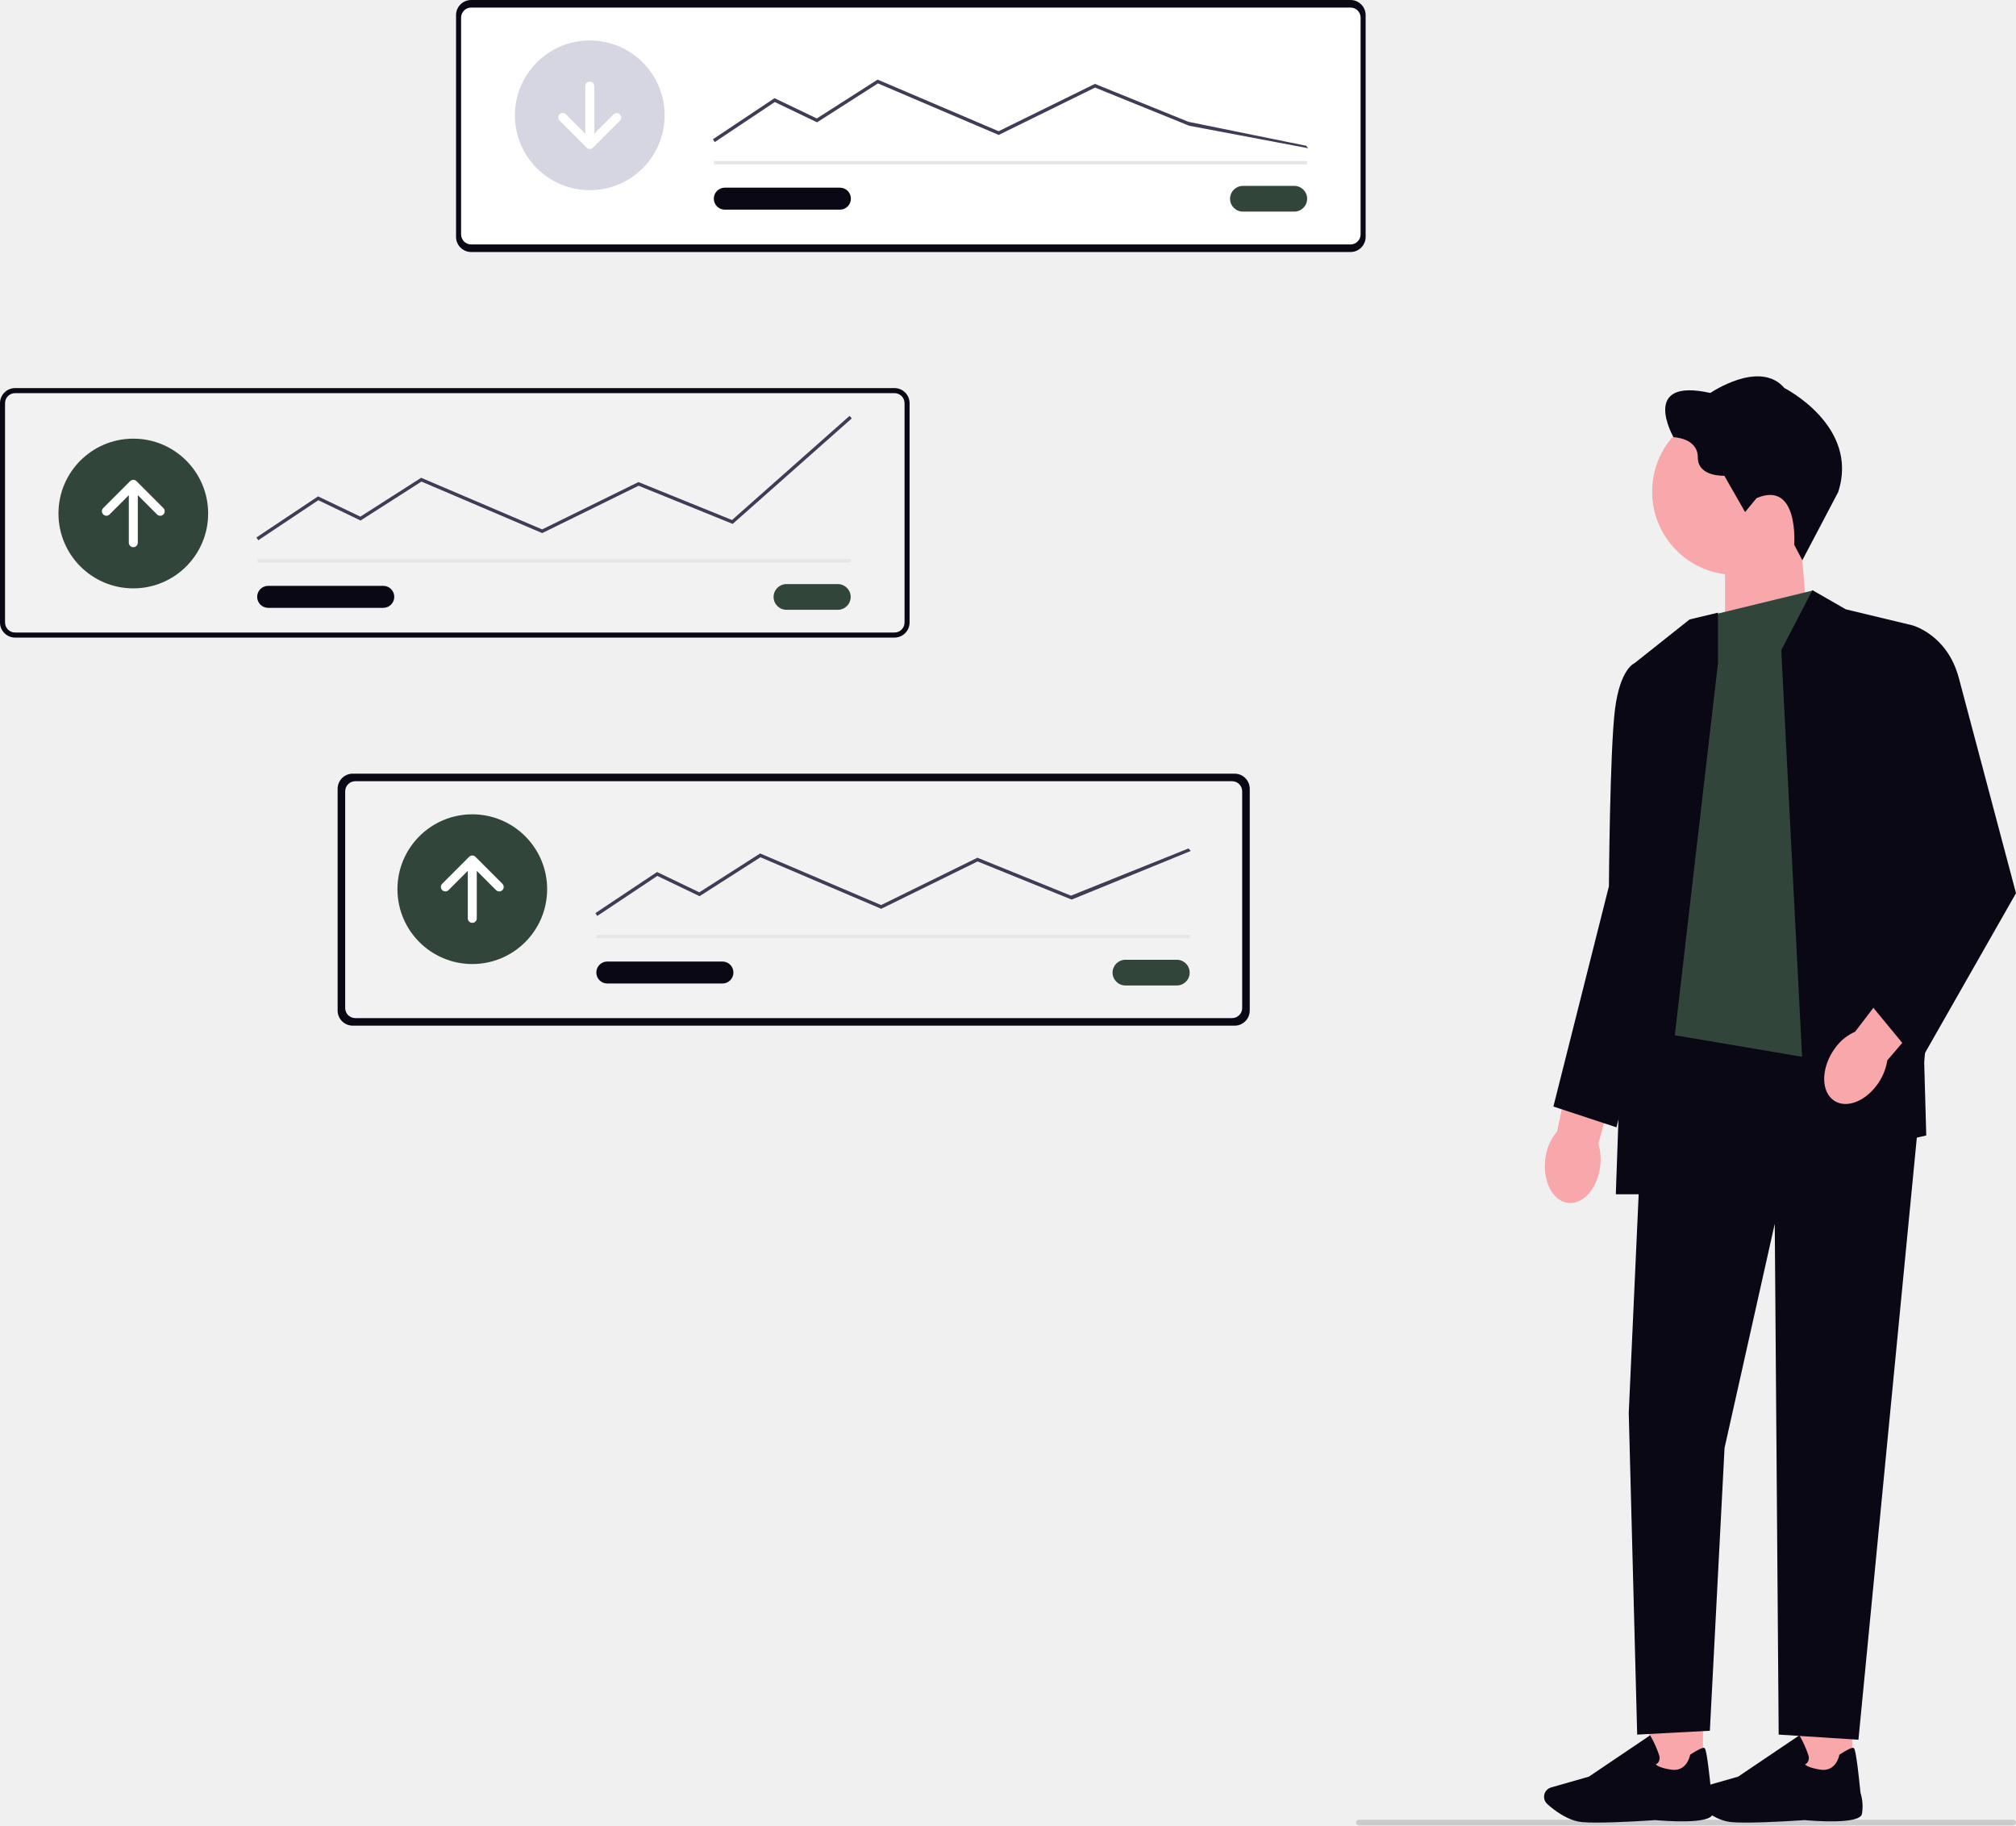
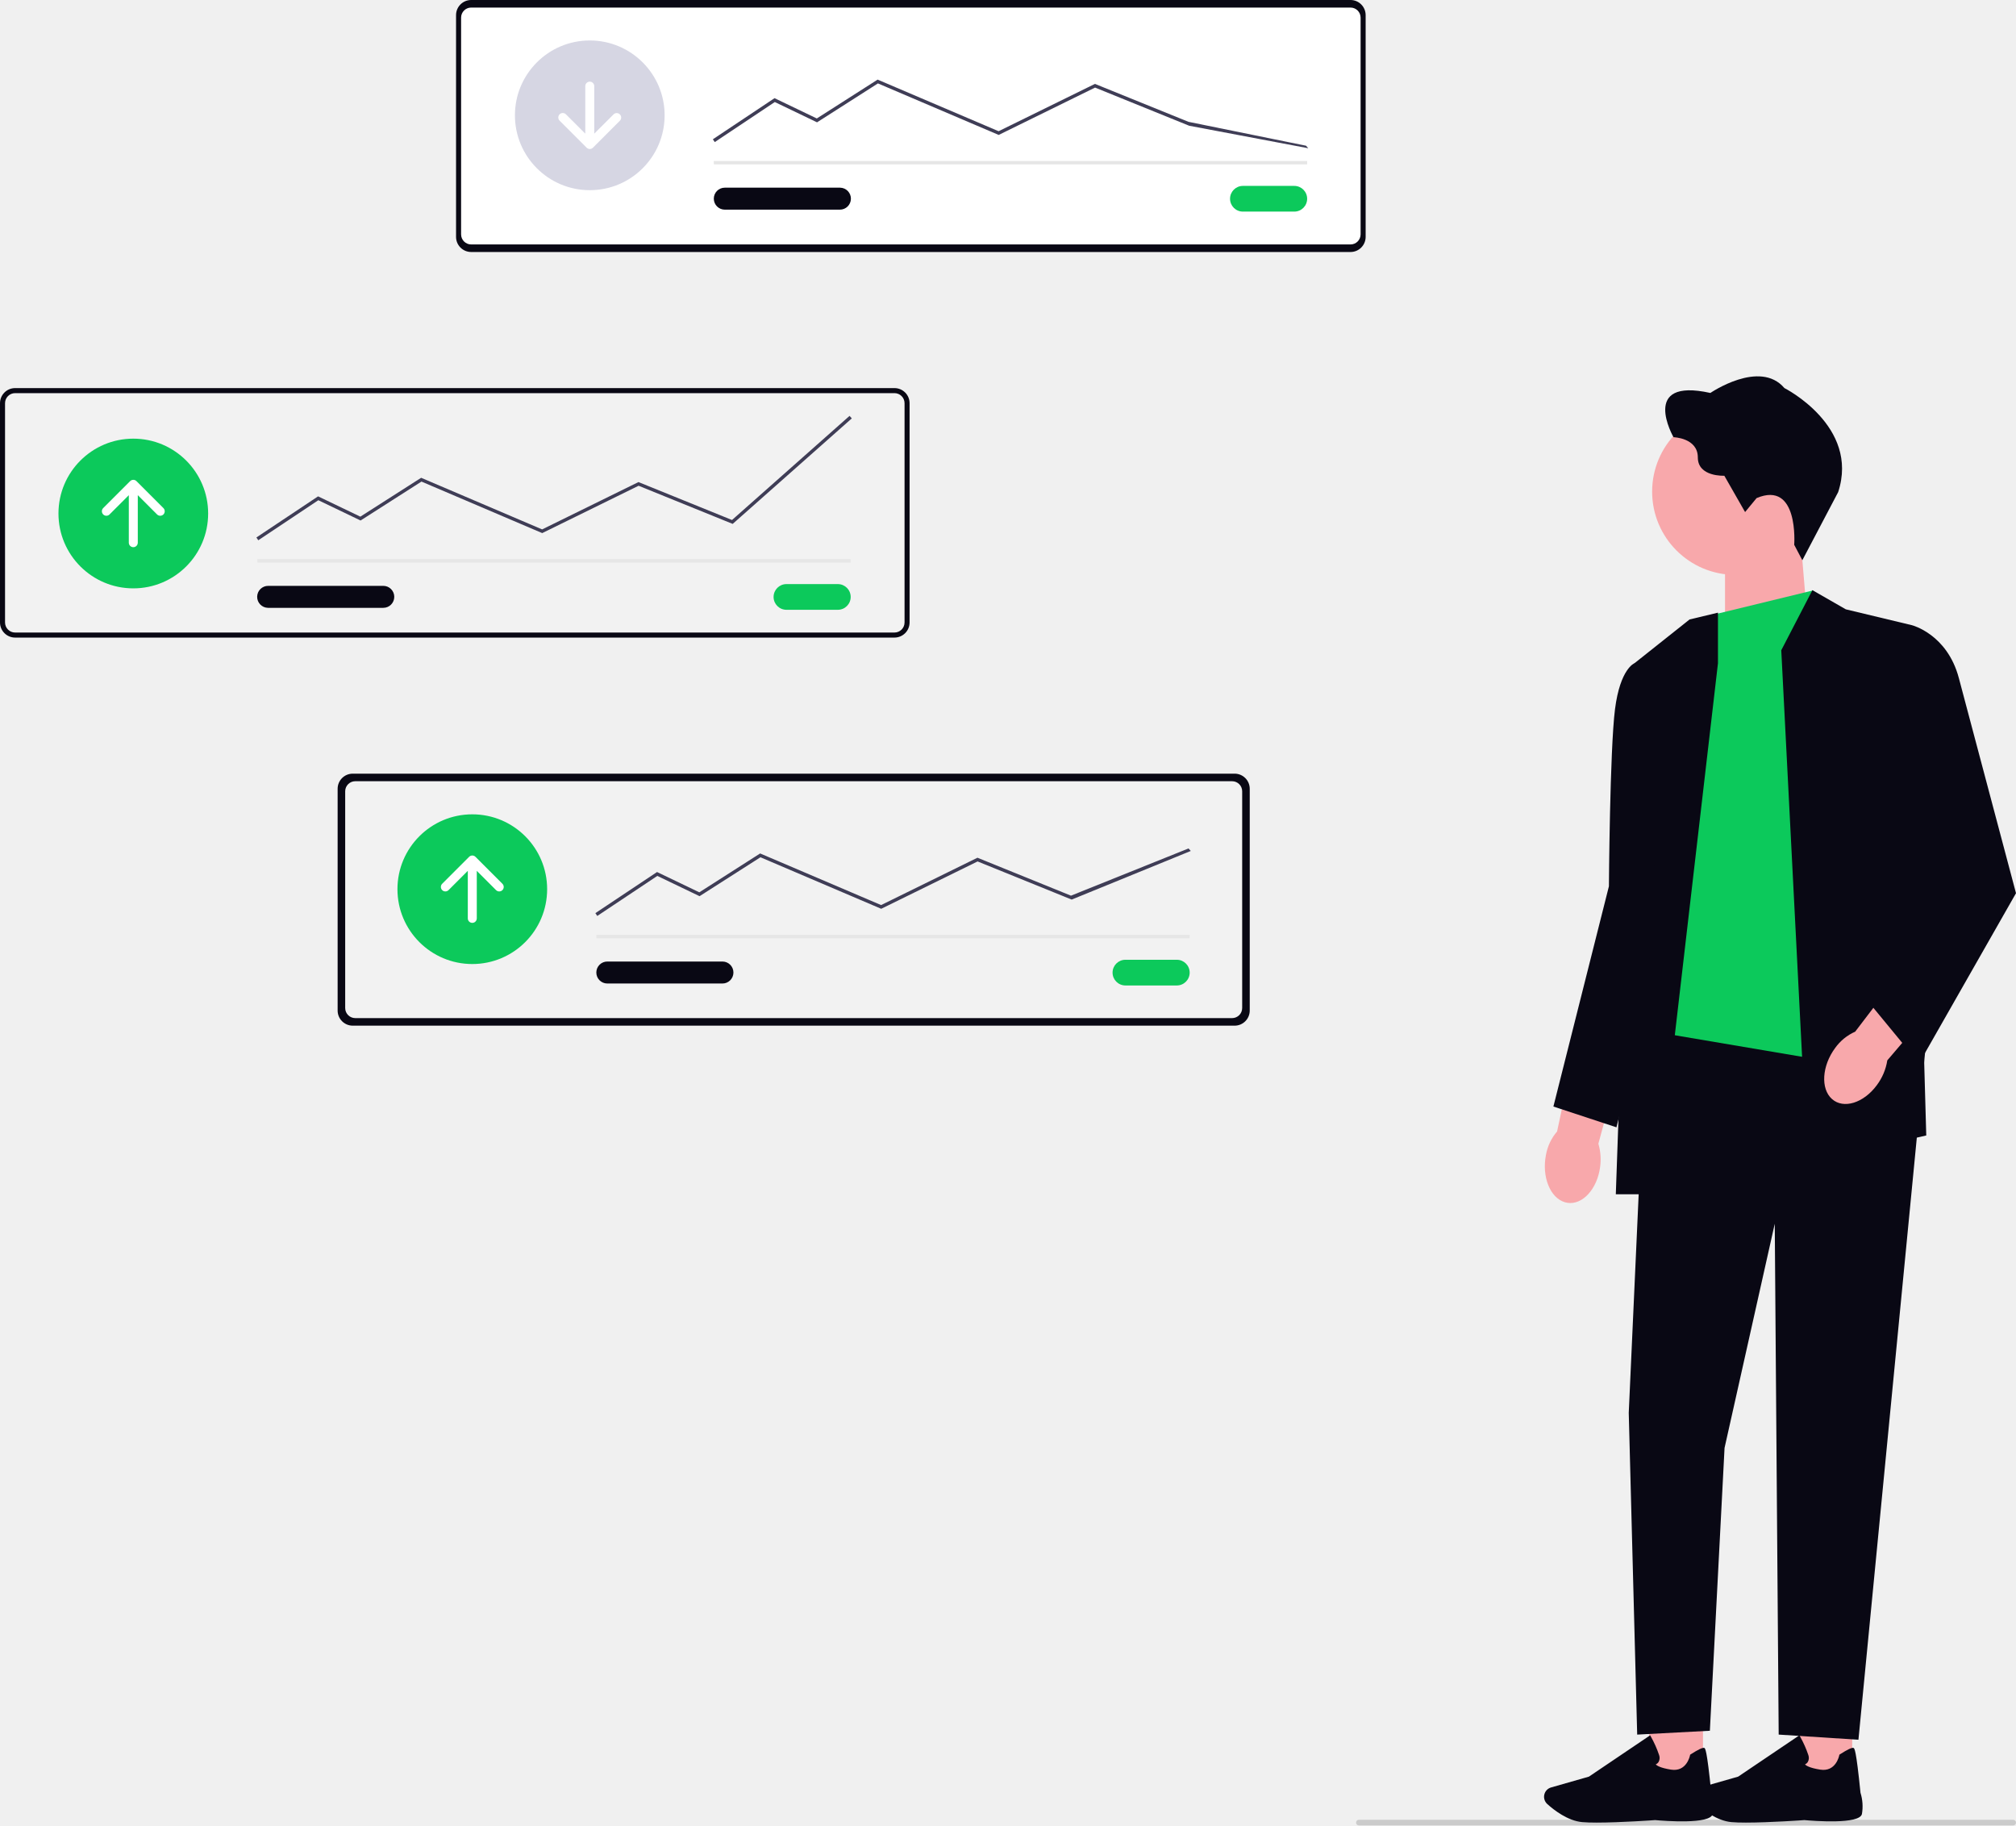
<svg xmlns="http://www.w3.org/2000/svg" width="800.115" height="724.36" viewBox="0 0 800.115 724.36" role="img" artist="Katerina Limpitsouni" source="https://undraw.co/">
  <g transform="translate(-616 -175.714)">
    <g transform="translate(616 176)">
      <g transform="translate(180.635)">
        <rect width="361" height="100" rx="6" transform="translate(0.365 -0.286)" fill="#090814" />
        <rect width="357" height="94" rx="4" transform="translate(2.365 2.714)" fill="#fff" />
        <g transform="translate(23.732 15.772)">
-           <path d="M554.714,205.36a5.1,5.1,0,1,0,0,10.2h20.4a5.1,5.1,0,1,0,0-10.2Z" transform="translate(-265.797 -147.65)" fill="#32453A" />
+           <path d="M554.714,205.36a5.1,5.1,0,1,0,0,10.2h20.4a5.1,5.1,0,1,0,0-10.2Z" transform="translate(-265.797 -147.65)" fill="#0cc95b" />
          <rect width="235.489" height="1.342" transform="translate(78.928 47.818)" fill="#e6e6e6" />
          <circle cx="29.704" cy="29.704" r="29.704" fill="#d6d6e3" />
          <path d="M368.547,192.794l-.744-1.117,24.47-16.314,16.78,8.055L433.19,168l.326.139L481.2,188.48,519.438,169.7l37.128,15.052,46.652,9.483.89,1-47.276-8.931L519.49,171.166l-38.249,18.788L433.314,169.51l-24.169,15.441L392.38,176.9Z" transform="translate(-289.244 -152.468)" fill="#3f3d56" />
          <path d="M372.492,205.983a4.361,4.361,0,1,0,0,8.722h45.622a4.361,4.361,0,0,0,.14-8.721H372.492Z" transform="translate(-289.202 -147.569)" fill="#090814" />
          <path d="M337.9,181.71a1.781,1.781,0,0,0-2.519,0h0l-7.647,7.647V170.5a1.781,1.781,0,1,0-3.563,0v18.858l-7.647-7.647A1.781,1.781,0,1,0,314,184.223l.006.006,10.689,10.689a1.781,1.781,0,0,0,2.519,0L337.9,184.23A1.781,1.781,0,0,0,337.9,181.71Z" transform="translate(-296.25 -152.375)" fill="#fff" />
        </g>
      </g>
      <g transform="translate(0 153.54)">
        <rect width="361" height="99" rx="6" transform="translate(0 0.175)" fill="#090814" />
        <rect width="357" height="95" rx="4" transform="translate(2 2.175)" fill="#f2f2f2" />
-         <path d="M679.49,354.325a5.1,5.1,0,0,0,0,10.2h20.4a5.1,5.1,0,0,0,0-10.2Z" transform="translate(-367.368 -276.375)" fill="#32453A" />
+         <path d="M679.49,354.325a5.1,5.1,0,0,0,0,10.2h20.4a5.1,5.1,0,0,0,0-10.2Z" transform="translate(-367.368 -276.375)" fill="#0cc95b" />
        <rect width="235.489" height="1.342" transform="translate(102.132 68.057)" fill="#e6e6e6" />
-         <circle cx="29.704" cy="29.704" r="29.704" transform="translate(23.203 20.238)" fill="#32453A" />
+         <circle cx="29.704" cy="29.704" r="29.704" transform="translate(23.203 20.238)" fill="#0cc95b" />
        <path d="M493.322,344.564l-.745-1.117,24.47-16.314,16.781,8.055,24.136-15.421.326.139,47.686,20.343,38.236-18.783,37.128,15.051,46.652-41.32.89,1-47.276,41.869-37.343-15.139-38.248,18.788-47.927-20.445L533.92,336.718l-16.761-8.044Z" transform="translate(-390.816 -284)" fill="#3f3d56" />
        <path d="M497.276,354.946a4.361,4.361,0,0,0-.142,8.721H542.9a4.361,4.361,0,1,0,0-8.722Z" transform="translate(-390.782 -276.295)" fill="#090814" />
        <path d="M438.781,331.412a1.781,1.781,0,0,0,2.519,0h0l7.647-7.647v18.858a1.781,1.781,0,0,0,3.563,0V323.765l7.647,7.647a1.781,1.781,0,1,0,2.519-2.519L451.989,318.2a1.782,1.782,0,0,0-2.519,0l-10.689,10.689a1.781,1.781,0,0,0,0,2.519Z" transform="translate(-397.822 -281.101)" fill="#fff" />
      </g>
      <g transform="translate(134.347 307.079)">
        <rect width="362" height="100" rx="6" transform="translate(-0.347 -0.365)" fill="#090814" />
        <rect width="356" height="94" rx="4" transform="translate(2.653 2.635)" fill="#f2f2f2" />
-         <path d="M513.415,503.288a5.1,5.1,0,1,0,0,10.2h20.4a5.1,5.1,0,1,0,0-10.2Z" transform="translate(-201.103 -429.805)" fill="#32453A" />
+         <path d="M513.415,503.288a5.1,5.1,0,1,0,0,10.2h20.4a5.1,5.1,0,1,0,0-10.2Z" transform="translate(-201.103 -429.805)" fill="#0cc95b" />
        <rect width="235.489" height="1.342" transform="translate(102.323 63.59)" fill="#e6e6e6" />
-         <circle cx="29.704" cy="29.704" r="29.704" transform="translate(23.395 15.771)" fill="#32453A" />
+         <circle cx="29.704" cy="29.704" r="29.704" transform="translate(23.395 15.771)" fill="#0cc95b" />
        <path d="M327.246,490.949l-.744-1.117,24.47-16.315,16.78,8.055,24.137-15.425L439.9,486.628l38.235-18.783L515.261,482.9l46.652-18.741.89,1-47.27,19.293L478.19,469.32l-38.248,18.788-47.927-20.445-24.168,15.442-16.765-8.047Z" transform="translate(-224.551 -434.851)" fill="#3f3d56" />
        <path d="M331.193,503.909a4.361,4.361,0,1,0,0,8.722h45.622a4.361,4.361,0,0,0,.142-8.721H331.193Z" transform="translate(-224.508 -429.725)" fill="#090814" />
        <path d="M272.707,480.375a1.781,1.781,0,0,0,2.519,0h0l7.647-7.647v18.858a1.781,1.781,0,1,0,3.563.011V472.728l7.647,7.647a1.781,1.781,0,0,0,2.526-2.513l-.006-.006-10.689-10.689a1.782,1.782,0,0,0-2.519,0l-10.689,10.689a1.781,1.781,0,0,0,0,2.519Z" transform="translate(-231.556 -434.531)" fill="#fff" />
      </g>
    </g>
    <path d="M970.659,768.938H711a1.129,1.129,0,0,1,0-2.258H970.659a1.129,1.129,0,0,1,0,2.258Z" transform="translate(444.328 131.136)" fill="#cbcbcb" />
    <g transform="translate(1228.808 325.051)">
      <path d="M307.1,309.772c-1.725,8.658-7.882,14.274-13.753,12.538s-9.23-10.169-7.5-18.827a19.511,19.511,0,0,1,4.411-9.26l7.79-36.552,18.215,6-9.618,35.4a21.935,21.935,0,0,1,.439,10.7h0Z" transform="translate(-285.083 5.421)" fill="#f8a8ab" />
      <rect width="21.38" height="30.334" transform="translate(41.692 525.193)" fill="#f8a8ab" />
      <path d="M294.148,561.8c3.655.327,21.952,1.777,22.87-2.42a17.979,17.979,0,0,0-.572-8.423c-1.756-17.5-2.41-17.694-2.808-17.806-.623-.184-2.44.684-5.391,2.583l-.184.122-.041.214c-.051.276-1.358,6.7-7.555,5.707-4.247-.674-5.626-1.613-6.065-2.073a2.612,2.612,0,0,0,1.123-.939,3.285,3.285,0,0,0,.235-2.736,42.517,42.517,0,0,0-3.288-7.382l-.276-.49-24.3,16.4-15.009,4.288a3.866,3.866,0,0,0-2.5,2.216h0a3.871,3.871,0,0,0,.98,4.37c2.726,2.451,8.137,6.647,13.824,7.167,1.511.143,3.512.194,5.758.194,9.383,0,23.085-.97,23.187-.99Z" transform="translate(-250.088 11.102)" fill="#090814" />
      <rect width="21.38" height="30.334" transform="translate(100.92 525.193)" fill="#f8a8ab" />
      <path d="M236.138,561.8c3.655.327,21.952,1.777,22.87-2.42a17.98,17.98,0,0,0-.572-8.423c-1.756-17.5-2.41-17.694-2.808-17.806-.623-.184-2.44.684-5.391,2.583l-.184.122-.041.214c-.051.276-1.358,6.7-7.555,5.707-4.247-.674-5.626-1.613-6.065-2.073a2.613,2.613,0,0,0,1.123-.939,3.285,3.285,0,0,0,.235-2.736,42.513,42.513,0,0,0-3.288-7.382l-.276-.49-24.3,16.4-15.009,4.288a3.866,3.866,0,0,0-2.5,2.216h0a3.871,3.871,0,0,0,.98,4.37c2.726,2.451,8.137,6.647,13.824,7.167,1.511.143,3.512.194,5.758.194,9.383,0,23.085-.97,23.187-.99Z" transform="translate(-132.849 11.102)" fill="#090814" />
      <path d="M246.262,101.038,213.11,111.932V64.21h30.079Z" transform="translate(-141.289 1.358)" fill="#f8a8ab" />
      <circle cx="33.029" cy="33.029" r="33.029" transform="translate(42.896 12.721)" fill="#f8a8ab" />
      <path d="M236.331,48.324l-4.554,5.524-8.24-14.417s-10.516.541-10.516-7.259-9.649-8.025-9.649-8.025S189.722.306,218,6.586c0,0,19.613-13.436,29.374-1.95,0,0,29.915,15.06,21.349,41.289L254.5,72.961l-3.226-6.116s1.95-25.688-14.958-18.531Z" transform="translate(-151.992 0.009)" fill="#090814" />
      <path d="M173.872,254.19H285.437l-27.3,281.48-31.651-2.042-1.562-202.71L205,419.878,199.172,532.1l-28.843,1.531L166.98,405.972Z" transform="translate(-133.365 5.348)" fill="#090814" />
-       <path d="M237.051,83.19l-37.777,9.189L166.98,231.94l3.8,25.842,94.6,16.009,16.969-16.009Z" transform="translate(-130.271 1.756)" fill="#32453A" />
+       <path d="M237.051,83.19l-37.777,9.189L166.98,231.94l3.8,25.842,94.6,16.009,16.969-16.009Z" transform="translate(-130.271 1.756)" fill="#0cc95b" />
      <path d="M179.715,82.446l13.252,7.606,26.2,6.289L224.9,298.835l-47.135,10.692-10.41-203.234Z" transform="translate(-73.209 2.399)" fill="#090814" />
      <path d="M288.864,91.035v20.054L264.411,321.825H248.32l7.423-210.735,21.849-17.357Z" transform="translate(-219.84 2.741)" fill="#090814" />
      <path d="M313.209,108.87l-12.957,2.665s-5.677,2.083-7.739,18.215-2.42,70.306-2.42,70.306l-22.033,87.4,25.025,8.25,11.782-47.027,8.352-139.816Z" transform="translate(-264.35 2.295)" fill="#090814" />
      <path d="M180.043,276.559c-5.258,7.1-13.222,9.536-17.786,5.462s-4-13.13,1.256-20.236a19.377,19.377,0,0,1,7.954-6.483l22.666-29.721,13.906,13.212-23.82,27.894a21.978,21.978,0,0,1-4.176,9.863h0Z" transform="translate(-47.992 4.747)" fill="#f8a8ab" />
      <path d="M139.78,99.957,150.133,96.7s14.029,3.482,18.674,21l22.676,85.356-38.461,67.509L132.47,245.613l19.358-61.975L139.77,99.957Z" transform="translate(-4.177 2.04)" fill="#090814" />
    </g>
  </g>
</svg>
